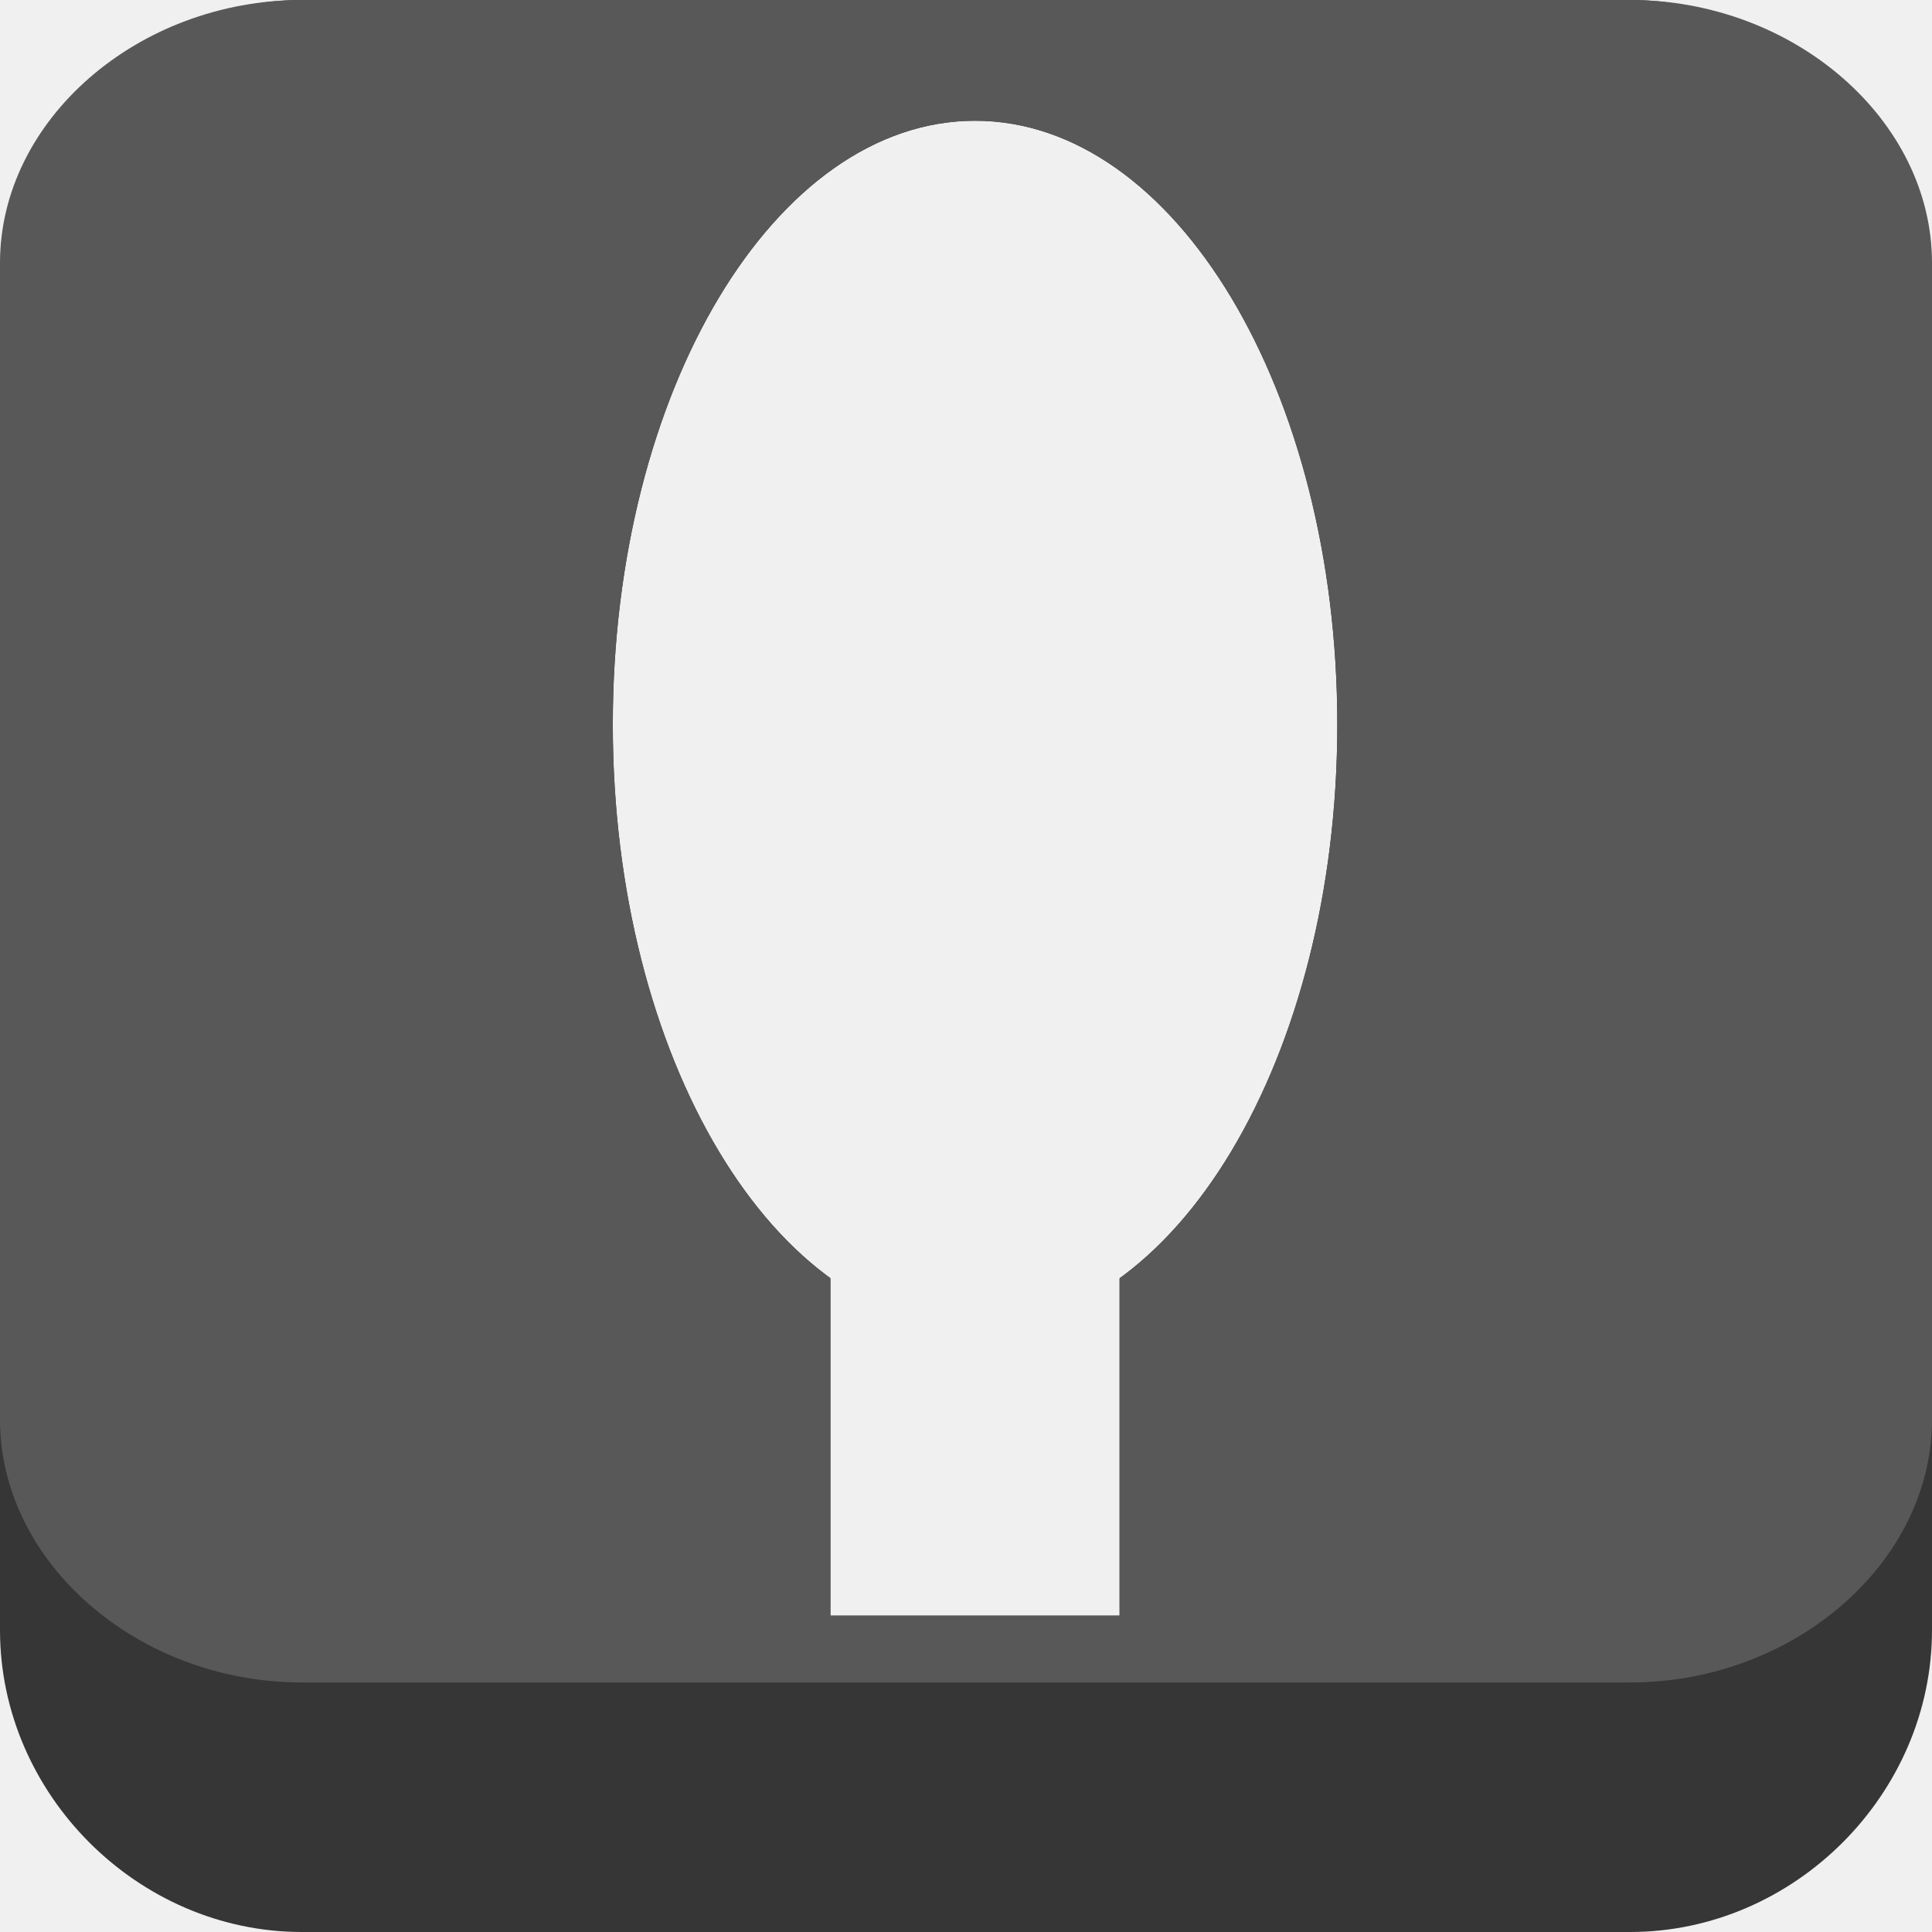
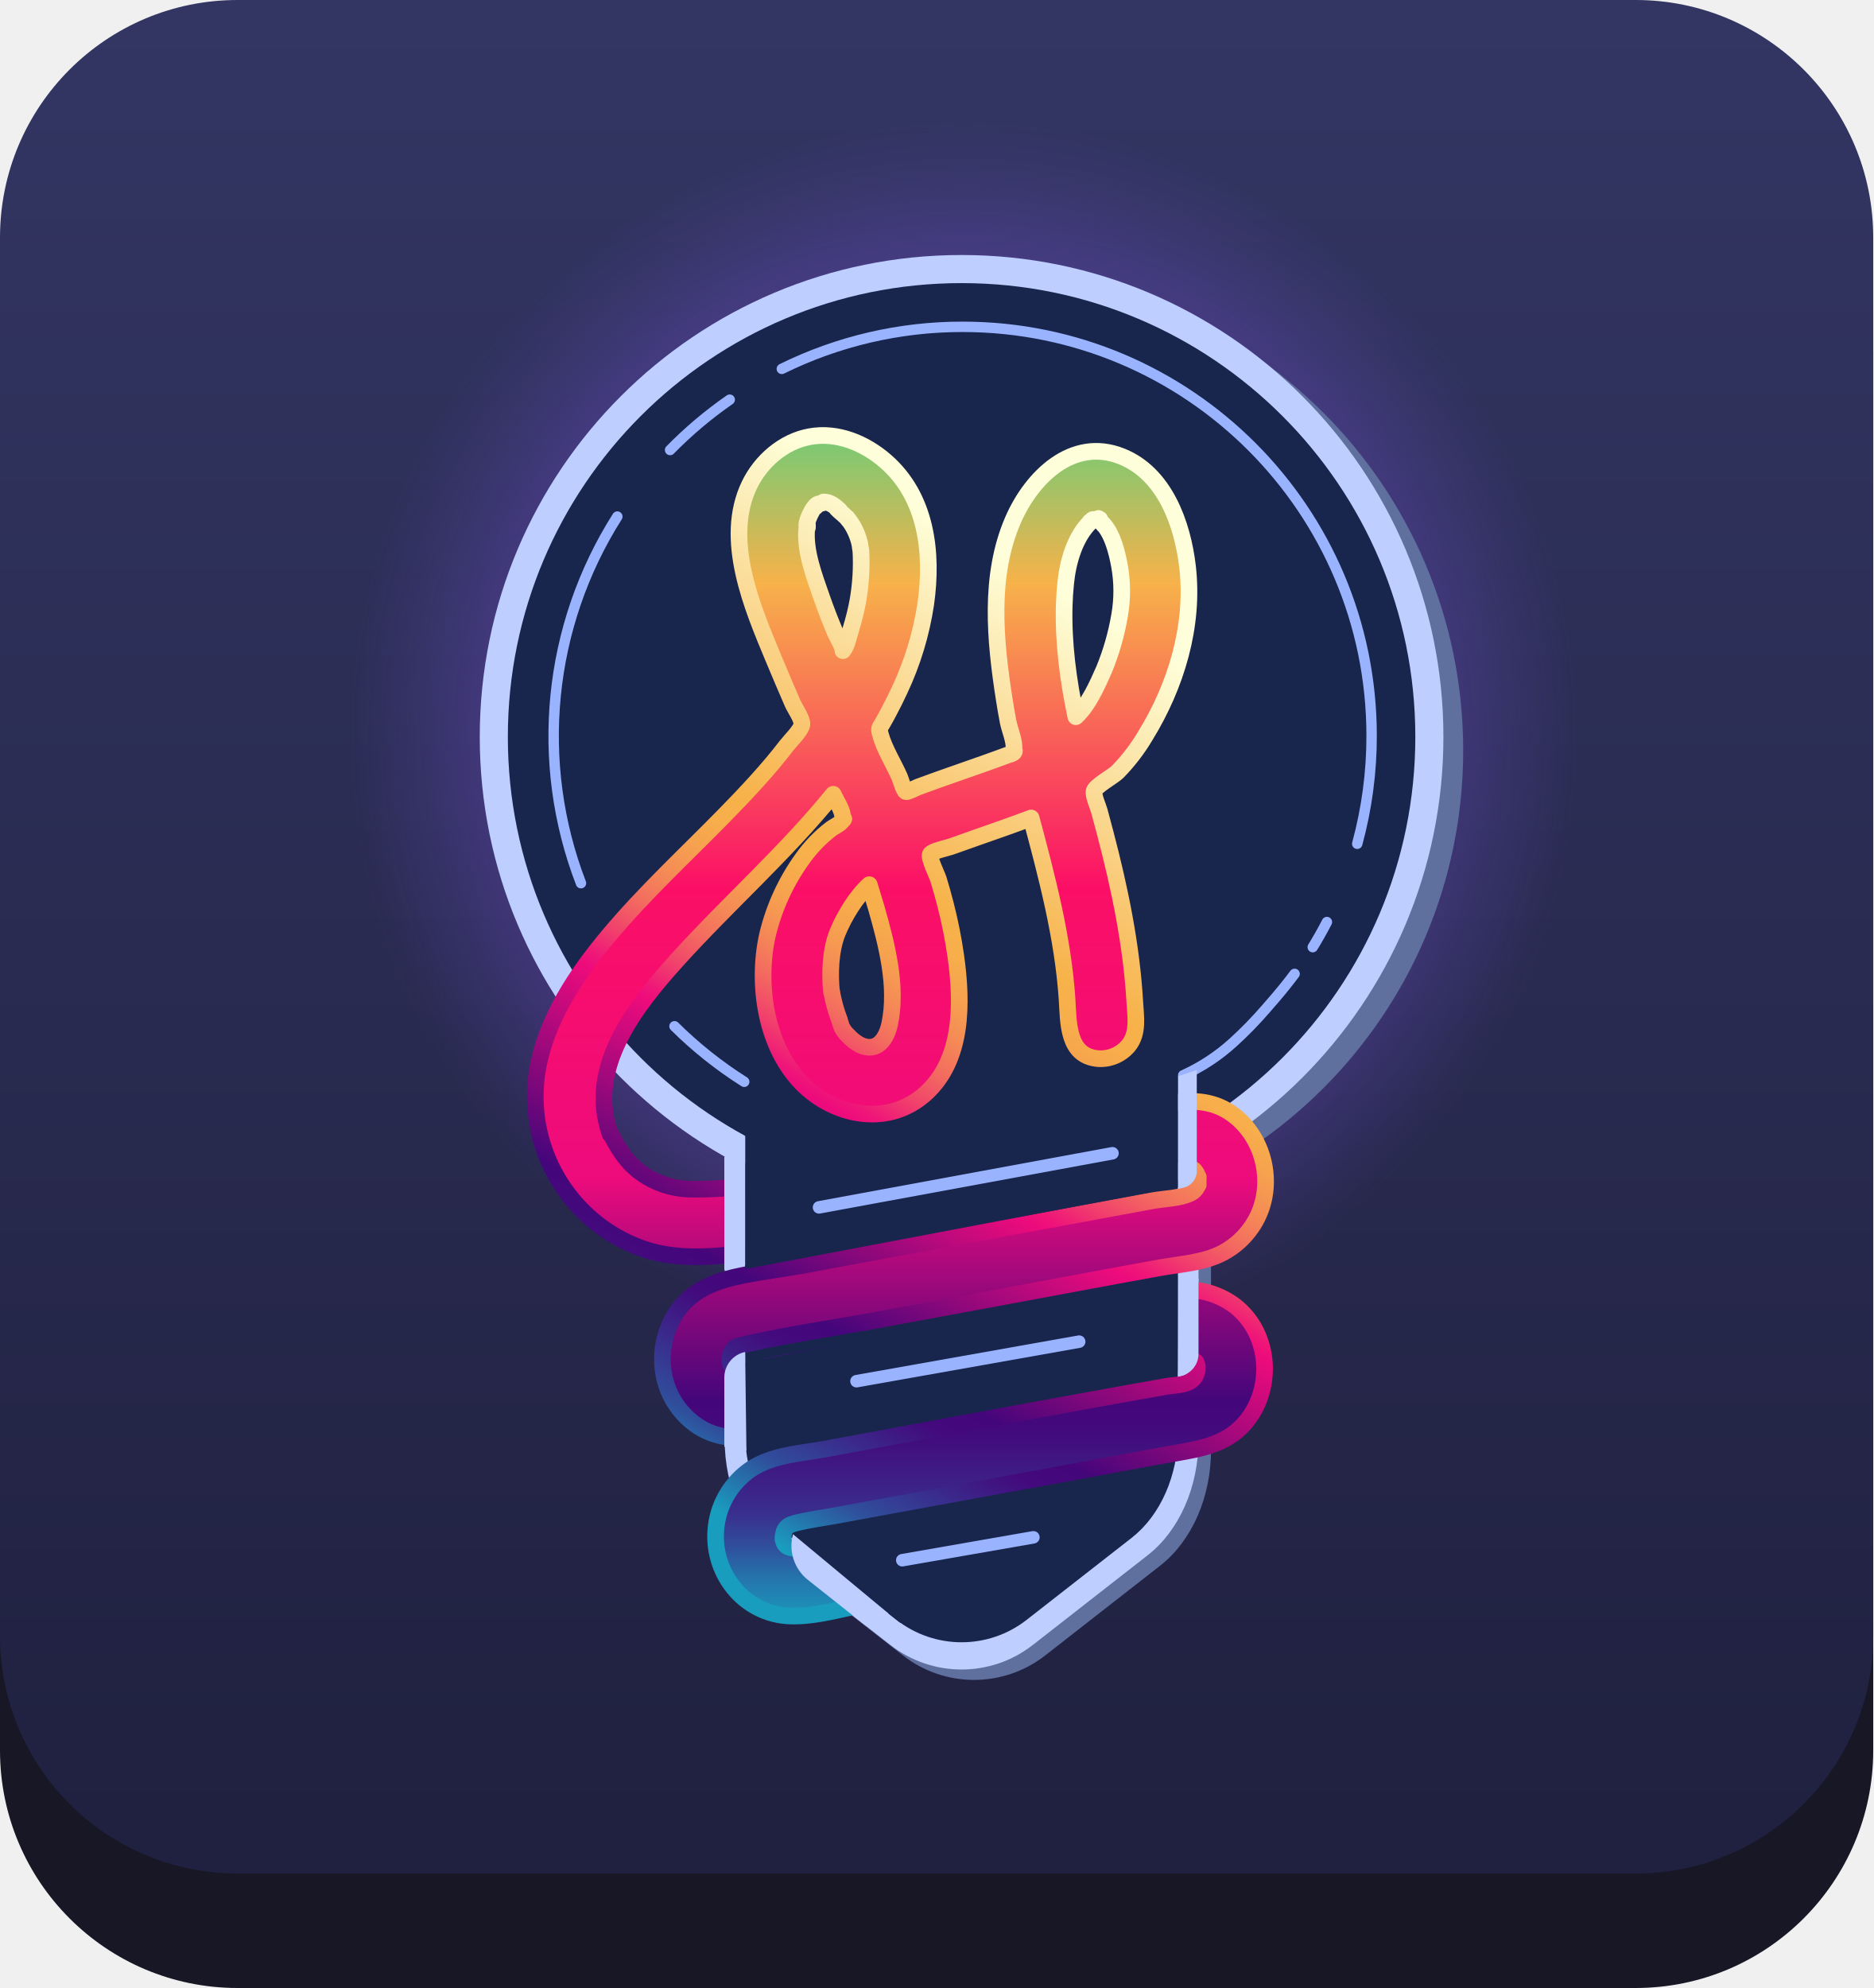
- <svg xmlns="http://www.w3.org/2000/svg" width="32px" height="32px" viewBox="0 0 32 32" version="1.1">
-   <defs />
-   <mask id="lamp-mask">
-     <rect x="0" y="0" width="32" height="32" fill="white" />
-     <ellipse ry="10" rx="6" id="svg_2" cy="12" cx="16.15" stroke-width="0" stroke="#000" fill="black" />
-     <ellipse ry="6" rx="4" id="svg_2" cy="16" cx="16.15" stroke-width="0" stroke="#000" fill="black" />
-     <rect id="svg_3" height="16" width="4.79" y="10.76" x="13.754" stroke-width="0" stroke="#000" fill="black" />
-   </mask>
-   <g stroke="none" stroke-width="1" fill="none" fill-rule="evenodd">
-     <g fill="darkgray">
-       <path id="svg_8" d="m0,5c0,-2.717 2.283,-5 5,-5l22,0c2.717,0 5,2.283 5,5l0,22c0,2.717 -2.283,5 -5,5l-22,0c-2.717,0 -5,-2.283 -5,-5l0,-22z" opacity="undefined" stroke-width="0" stroke="#000" fill="#363636" mask="url(#lamp-mask)" />
-       <path stroke="#000" id="svg_8" d="m0,4.354c0,-2.366 2.283,-4.354 5,-4.354l22,0c2.717,0 5,1.988 5,4.354l0,19.159c0,2.366 -2.283,4.354 -5,4.354l-22,0c-2.717,0 -5,-1.988 -5,-4.354l0,-19.159z" opacity="undefined" stroke-width="0" fill="#585858" mask="url(#lamp-mask)" />
+ <svg xmlns="http://www.w3.org/2000/svg" xmlns:xlink="http://www.w3.org/1999/xlink" viewBox="0 0 900 955">
+   <defs>
+     <style>
+       .cls-1,
+       .cls-12,
+       .cls-13,
+       .cls-8 {
+         fill: none;
+       }
+ 
+       .cls-1,
+       .cls-11,
+       .cls-12,
+       .cls-13 {
+         stroke-linecap: round;
+       }
+ 
+       .cls-1,
+       .cls-11 {
+         stroke-linejoin: round;
+         stroke-width: 8px;
+       }
+ 
+       .cls-1 {
+         stroke: url(#linear-gradient);
+       }
+ 
+       .cls-2 {
+         fill: #171726;
+       }
+ 
+       .cls-3 {
+         fill: url(#linear-gradient-2);
+       }
+ 
+       .cls-4 {
+         fill: url(#radial-gradient);
+       }
+ 
+       .cls-5 {
+         fill: #5f6f9e;
+       }
+ 
+       .cls-6 {
+         fill: #bdceff;
+       }
+ 
+       .cls-7 {
+         fill: #18264d;
+       }
+ 
+       .cls-9 {
+         fill: red;
+       }
+ 
+       .cls-10 {
+         clip-path: url(#clip-path);
+       }
+ 
+       .cls-11 {
+         fill: url(#linear-gradient-3);
+         stroke: url(#linear-gradient-4);
+       }
+ 
+       .cls-12,
+       .cls-13 {
+         stroke: #99b3ff;
+         stroke-miterlimit: 10;
+       }
+ 
+       .cls-12 {
+         stroke-width: 5px;
+       }
+ 
+       .cls-13 {
+         stroke-width: 6px;
+       }
+     </style>
+     <linearGradient id="linear-gradient" x1="312.61" y1="747.16" x2="599.94" y2="249.48" gradientUnits="userSpaceOnUse">
+       <stop offset="0.06" stop-color="#199dbf" />
+       <stop offset="0.09" stop-color="#2574ac" />
+       <stop offset="0.12" stop-color="#304d9b" />
+       <stop offset="0.16" stop-color="#392e8d" />
+       <stop offset="0.19" stop-color="#3f1883" />
+       <stop offset="0.21" stop-color="#430a7d" />
+       <stop offset="0.24" stop-color="#44067b" />
+       <stop offset="0.4" stop-color="#ee0b7c" />
+       <stop offset="0.41" stop-color="#ef1579" />
+       <stop offset="0.44" stop-color="#f1446b" />
+       <stop offset="0.47" stop-color="#f36c5f" />
+       <stop offset="0.5" stop-color="#f58a56" />
+       <stop offset="0.53" stop-color="#f6a04f" />
+       <stop offset="0.56" stop-color="#f7ae4b" />
+       <stop offset="0.59" stop-color="#f7b24a" />
+       <stop offset="0.87" stop-color="#feffda" />
+     </linearGradient>
+     <linearGradient id="linear-gradient-2" x1="450" y1="900" x2="450" gradientUnits="userSpaceOnUse">
+       <stop offset="0.02" stop-color="#202140" />
+       <stop offset="1" stop-color="#333663" />
+     </linearGradient>
+     <radialGradient id="radial-gradient" cx="463" cy="354" r="296" gradientUnits="userSpaceOnUse">
+       <stop offset="0.26" stop-color="#af53ff" />
+       <stop offset="0.31" stop-color="#ab53fd" stop-opacity="0.92" />
+       <stop offset="0.57" stop-color="#9655f5" stop-opacity="0.53" />
+       <stop offset="0.78" stop-color="#8656ee" stop-opacity="0.24" />
+       <stop offset="0.93" stop-color="#7d57ea" stop-opacity="0.07" />
+       <stop offset="1" stop-color="#7957e9" stop-opacity="0" />
+     </radialGradient>
+     <clipPath id="clip-path">
+       <path class="cls-1" d="M564.4,620.06c-43.59,6.47-86.79,16-130.13,24-21.52,4-43.16,7.6-64.58,12.09-4.85,1-15.28,5.54-18.34-.11-2-3.62.37-8.81,3.44-9.48,21.75-5.19,44.2-8.29,66.19-12.36l68.23-12.62c22.71-4.2,45.41-8.51,68.14-12.6,10-1.8,21.06-2.35,30.22-7.18a38.84,38.84,0,0,0,17.11-18.25c7.11-15.78,2.7-35.54-10.5-46.72-17.41-14.73-39.17-4.71-58.53-.05-45,10.83-90.6,19.8-136.36,27.05-22.19,3.52-45.38,7.88-67.91,7.4a41.77,41.77,0,0,1-24.69-8.79c-6.72-5.32-10.16-11.76-14.05-19.12.16.51.34,1,.53,1.52-11.47-31.78,12-61.35,32.22-83.75,24.41-27,51.94-51.2,74.94-79.53,1.32,2.95,3.92,6.7,4.43,9.88.48,3,1.49.92-.61,3.4-1.06,1.26-3.47,2.29-4.81,3.3a66.36,66.36,0,0,0-13.88,14.46,103.73,103.73,0,0,0-16.61,36.09c-5.64,24.27-.9,55.65,18,73.29,16,14.91,40.72,18.75,57.8,3.38,18.2-16.37,17.68-43.89,14.56-66.12a228.49,228.49,0,0,0-4.93-24.72q-1.56-6.1-3.4-12.13c-.63-2.06-4.72-10.18-3.91-12,.66-1.49,8.26-3.08,10.05-3.73q6-2.16,12-4.26c8.82-3.09,17.65-6.14,26.39-9.45,7.64,28.53,15.21,57.15,17.25,86.74.76,11.11-.13,27.81,15.23,28.88a17.47,17.47,0,0,0,14.44-6.45c4.66-5.88,3.31-13.63,2.9-20.58C543.66,454,538,426.8,531,400.15l-2.81-10.53c-.6-2.28-2.92-7.14-2.53-9.52s9.06-7.1,11.26-9.27a91.5,91.5,0,0,0,13.39-17.43c14.76-24,23.53-52.82,20.25-81.15-2.38-20.51-10.9-44.67-31.68-53-23.64-9.44-43.22,10.15-52.07,30.35C475,276.55,478.08,307.78,482.5,336c.56,3.63,1.2,7.25,1.89,10.86s3.26,9.49,2.7,12.92c-.07.43.45.75.28,1.24-.33,1-2.52,1.42-3.67,1.84-3.78,1.41-7.57,2.76-11.36,4.11-7.15,2.53-14.32,5-21.47,7.54q-4.9,1.75-9.79,3.56c-.84.31-5.09,2.53-5.84,2.22-1-.41-2.5-5.8-3-6.94-2.9-6.64-7.44-13.68-9.29-20.67-.77-2.91-.43-2.7,1.12-5.4,1-1.74,2-3.48,2.9-5.24q2.83-5.29,5.35-10.75a149,149,0,0,0,12.46-41.15c3.49-24.53.45-51.43-19.29-68.6-9.89-8.61-23.19-14.2-36.45-11.77-12.66,2.31-23.51,11.81-29,23.24-12.54,26.06,1.28,58.53,11.46,82.94q4.59,11,9.34,21.94c1,2.28,4.73,7.64,4.44,10.1-.32,2.78-5.62,7.91-7.36,10.17-9,11.74-19.22,22.6-29.56,33.18-18.85,19.28-38.8,37.63-56.11,58.36-15.49,18.54-29.79,39.92-34,64.16a77.71,77.71,0,0,0,21.38,67.5,76.35,76.35,0,0,0,29.9,18.72c14.6,4.89,30.17,4,45.24,2.3,63.78-7.17,127.13-19.42,189.54-34.32q11.58-2.76,23.11-5.74c1.83-.47,3.85-1.64,5.61-.75,1.4.7,3,3.9,2.67,5.41q0-.83,0-1.65c0,.66-.32,3.32,0,3.85,0-.26,0-.52,0-.77a6.78,6.78,0,0,1-3.75,4.79c-5.08,2.54-12.77,2.6-18.3,3.62l-41.48,7.67L428.14,600l-41.47,7.67c-11.3,2.09-22.86,3.33-34.05,5.93-10.43,2.41-20.27,6.83-26.77,15.65a40.86,40.86,0,0,0-7.06,30.24,38.14,38.14,0,0,0,15.13,24.68c9.94,7.26,21,7.37,32.7,5.28,27.37-4.9,54.7-10.12,82-15.18l81.88-15.14,19.17-3.54c6.25-1.16,13-3.34,19.38-3.67,5.22-.27,7.82,5.19,4.94,9.56-2.71,4.12-9.07,3.73-13.39,4.49C506,675.6,451.53,685.94,397,696c-11.94,2.2-25.79,2.83-36.17,9.73a38.85,38.85,0,0,0-16.72,27.4c-2.74,22,13.14,42.47,35.65,43.17,12.47.39,25.61-3.79,37.81-6.06q20.18-3.76,40.35-7.52l20.52-3.8c5.77-1.07,12.93-1.28,18.25-3.86,8.44-4.11,11.15-15.46,6.2-23.16-6.71-10.43-18.77-6.91-28.85-5l-41.4,7.69L392.73,742c-5.75,1.07-18,5.26-16.29-5.08.59-3.51,2.88-4.52,6.08-5.32,6.65-1.65,13.54-2.53,20.28-3.77l39.78-7.32,82.5-15.14c13.31-2.45,26.61-5,39.95-7.35,12.05-2.11,23.65-4.15,32.32-13.56,14.92-16.18,13.51-43.84-4.32-57.37A38.29,38.29,0,0,0,564.4,620.06ZM530.23,252.15l-.64-.86C529.94,251.61,530.22,251.93,530.23,252.15Zm-1.84-2.69C528.33,249.54,528.34,249.54,528.39,249.46Zm-.49,0C527.92,249.56,527.79,249.48,527.9,249.48Zm-.18-.39C527.76,249.8,527.71,248.92,527.72,249.09Zm-16.42,42c.1-3.63.33-7.25.71-10.85.94-9.86,4.35-22.38,12-29.62-1.26.61,1-.75.94-.81-.6-.57,3.61,0,2.63,0,6.4,3.79,9.14,15.58,10.33,22.3a68,68,0,0,1,0,23.59,122.2,122.2,0,0,1-7.4,25.85c-3.27,7.47-7.55,17.15-13.62,22.76C513.22,326.77,510.82,309,511.3,291.05ZM421.16,436.6c4.89,17.22,10.07,37.31,6.3,55.23-1.5,7.14-5.94,14-14.21,10.18a21.24,21.24,0,0,1-5.79-4.55,13.73,13.73,0,0,1-3-3.94c-.22-.46-1.78-5.39-1.08-3.45a70.55,70.55,0,0,1-2.61-8.13c-.32-1.23-.6-2.46-.85-3.7-.1-.51-.69-4.54-.41-1.71-.86-8.65-.63-19.75,2.85-28.4,3.12-7.72,9-17.55,15.29-23.14ZM387.65,253.52c.27-2.25.36-2.28.27-.07-1.53-1.47,2.93-11,5.3-11.37-.44.43-.88.87-1.31,1.32a6.22,6.22,0,0,1,1.68-1.38c.71-.23,2.94-.61,2.08-.86,3-.15,5.64,2.08,7.69,4-.42-.3-.86-.59-1.3-.86,1.84,2,4.08,3.25,5.68,5.56-2.14-3.14,1.18,1.52,1.3,1.71a29.06,29.06,0,0,1,2.48,4.76,28.37,28.37,0,0,1,1.6,5.09c.09.42.63,4.89.47,2.74a105.89,105.89,0,0,1-1.44,24.6,119.51,119.51,0,0,1-3.24,13.18c-1,3.1-1.85,8.08-3.93,10.63.64-.78-3.21-7.52-3.66-8.61-2.31-5.5-4.49-11.06-6.45-16.7C391.35,277.09,386.41,264.47,387.65,253.52Zm-37,399.26,0,1.3C350.58,652.64,350.59,652.2,350.66,652.78Zm224.22,2.27c-1-1.73-.27-.89,0,0Zm-198.66,83.1a3.88,3.88,0,0,1,0,1.4Zm199-81.8,0,1.75C575.21,657.52,575.26,656.94,575.26,656.35Z" />
+     </clipPath>
+     <linearGradient id="linear-gradient-3" x1="463.51" y1="827.12" x2="463.51" y2="56.39" gradientUnits="userSpaceOnUse">
+       <stop offset="0.06" stop-color="#199dbf" />
+       <stop offset="0.09" stop-color="#2574ac" />
+       <stop offset="0.11" stop-color="#304d9b" />
+       <stop offset="0.13" stop-color="#392e8d" />
+       <stop offset="0.16" stop-color="#3f1883" />
+       <stop offset="0.18" stop-color="#430a7d" />
+       <stop offset="0.2" stop-color="#44067b" />
+       <stop offset="0.34" stop-color="#ee0b7c" />
+       <stop offset="0.52" stop-color="#fb0f66" />
+       <stop offset="0.71" stop-color="#f7b24a" />
+       <stop offset="0.87" stop-color="#16dc95" />
+     </linearGradient>
+     <linearGradient id="linear-gradient-4" x1="221.23" y1="861.03" x2="705.5" y2="22.26" xlink:href="#linear-gradient" />
+   </defs>
+   <g id="Layer_1" data-name="Layer 1">
+     <rect class="cls-2" y="55" width="900" height="900" rx="114.14" ry="114.14" />
+     <rect class="cls-3" width="900" height="900" rx="114.14" ry="114.14" />
+     <circle class="cls-4" cx="463" cy="354" r="296" />
+     <path class="cls-5" d="M502.18,795.24l55.25-43.14c15.16-11.84,24.4-32.82,24.4-55.41V503.91H354.17V696.69c0,22.59,9.24,43.57,24.4,55.41l55.25,43.14A55.55,55.55,0,0,0,502.18,795.24Z" />
+     <circle class="cls-5" cx="473.5" cy="360.5" r="229.5" />
+     <path class="cls-6" d="M496.18,790.24l55.25-43.14c15.16-11.84,24.4-32.82,24.4-55.41V498.91H348.17V691.69c0,22.59,9.24,43.57,24.4,55.41l55.25,43.14A55.55,55.55,0,0,0,496.18,790.24Z" />
+     <circle class="cls-6" cx="462" cy="354" r="231.5" />
+     <path class="cls-7" d="M493.23,778.17l50.47-39.41c13.86-10.82,22.3-30,22.3-50.63V512H358V688.13c0,20.64,8.44,39.81,22.3,50.63l50.47,39.41A50.75,50.75,0,0,0,493.23,778.17Z" />
+     <path class="cls-6" d="M549,567c26-7,52.36-28.13,52.36-28.13l-1.28-16.18a217.2,217.2,0,0,1-82,42C523.41,569.45,532.87,571.34,549,567Z" />
+     <path class="cls-7" d="M462,136c-120.4,0-218,97.6-218,218s97.6,218,218,218A218,218,0,0,0,680,354C680,233.6,582.4,136,462,136Z" />
+     <path class="cls-7" d="M588.67,524.43s-25,14.11-33.33,19.84S544,527,544,527l54-19Z" />
+     <path class="cls-8" d="M526.18,249.41l-.17,0a1.74,1.74,0,0,1-.2.13l.44-.08Z" />
+     <path class="cls-8" d="M526.85,249.33l-.09,0,.23.07Z" />
+     <path class="cls-8" d="M527.57,249.78a1.54,1.54,0,0,0,.43-.05l-.42-.12-.12.1Z" />
+     <path class="cls-8" d="M525.41,249.61l.14.06.26-.15Z" />
+     <path class="cls-8" d="M524.94,249.77a3.17,3.17,0,0,0-.68.56l.6-.3C525,249.93,525,249.84,524.94,249.77Z" />
+     <path class="cls-8" d="M527.58,249.61s0-.09.07-.13l-.56,0,.23.08Z" />
+     <path class="cls-8" d="M526.76,249.35a3.71,3.71,0,0,0-.56-.14.51.51,0,0,1-.13.13l.11.07h.19Z" />
+     <path class="cls-8" d="M527.09,249.45l-.1,0,0,0Z" />
+     <path class="cls-8" d="M537.9,295.67c0-.08,0-.21.07-.43C538,295.38,537.92,295.53,537.9,295.67Z" />
+     <path class="cls-8" d="M524,250.58l.26-.25C523.14,250.91,523.47,250.84,524,250.58Z" />
+     <path class="cls-8" d="M575.79,568.09c0,.1,0,.21-.07.31s0,.19,0,.31C575.78,569.63,575.79,569,575.79,568.09Z" />
+     <path class="cls-8" d="M575.78,567.14c0,.33,0,.66,0,1A2,2,0,0,0,575.78,567.14Z" />
+     <path class="cls-8" d="M529.59,251.29l.64.86C530.22,251.93,529.94,251.61,529.59,251.29Z" />
+     <path class="cls-8" d="M527.72,249.09s-.12.08-.32.13l.29.16A.67.67,0,0,0,527.72,249.09Z" />
+     <path class="cls-8" d="M528.39,249.46s0,0-.09,0l.05,0Z" />
+     <path class="cls-8" d="M527.9,249.48h-.06l.07,0A.08.08,0,0,0,527.9,249.48Z" />
+     <path class="cls-8" d="M350.66,652.78s0-.06,0-.11c0,.43,0,.89,0,1.41C350.64,653.42,350.65,653,350.66,652.78Z" />
+     <path class="cls-8" d="M413.59,264.11c0,.23,0,.45,0,.68s0,.2,0,.3C413.64,264.76,413.62,264.44,413.59,264.11Z" />
+     <path class="cls-8" d="M575.26,656.35c0,1,0,1.43,0,1.52a1.41,1.41,0,0,1,0,.23C575.25,657.59,575.25,657,575.26,656.35Z" />
+     <path class="cls-8" d="M388,261.31l0,.3a172.93,172.93,0,0,0,6.86,25.6c1.5,4.3,3.13,8.54,4.83,12.76q1.28,3.16,2.6,6.3c.29.68,3,5.86,2.68,6.25l0,0c1.05-1.29,1.36-3.09,1.92-4.63,5-13.83,7.7-28.36,6.71-43.07A29.54,29.54,0,0,0,407,248.68l.79,1.13-.8-1.14a23.35,23.35,0,0,0-1.93-2l-1.62-1.49-1.05-.68c-.47-.35-.48-.36,1,.65a18.55,18.55,0,0,0-4.5-3.25,6.82,6.82,0,0,0-3.19-.7,2.3,2.3,0,0,1,.49.2c-.28-.16-.94,0-1.58.28-.35.13-.69.26-.94.34l-.1.08c-1,.68-3,2.65-.32,0h0l-.18,0a9.7,9.7,0,0,0-2.58,3l0,.05a21.13,21.13,0,0,0-2.47,6.46c.07,1.41,0,1.89,0,1.84,0-.55,0-1.09,0-1.64q-.17.85-.27,1.71a41.91,41.91,0,0,0,.31,7.68A.36.36,0,0,0,388,261.31Zm23.58-4.7-.42-1.19C411.35,256,411.48,256.37,411.56,256.61ZM399,242.4l.14.08-.6-.22Zm-2.2-.73-.35-.1C398,241.76,398.14,241.79,396.79,241.67Z" />
+     <path class="cls-8" d="M376.22,738.15c0,.43,0,.89,0,1.4,0-.66,0-1.08,0-1.31C376.23,738.23,376.23,738.2,376.22,738.15Z" />
+     <path class="cls-8" d="M413.08,430.12c-3.93,5.21-6.77,11.2-10.06,16.68a.46.46,0,0,0,0,.26c-1,.75-1.51,4.52-1.77,5.49a64,64,0,0,0-1.62,8,67.4,67.4,0,0,0-.22,14.89,71.32,71.32,0,0,0,4,14.63c-.09-.24-.17-.47-.25-.7.91,2.63,1,4.53,2.91,6.63,1,1.12,3,2.87,4.15,3.92l.21.1.16.22.65.56a10.29,10.29,0,0,0,10.37,1.35l.15-.06a7.86,7.86,0,0,0,3.68-3.7,29.47,29.47,0,0,0,2.29-7.52c1.29-6.94,1-14,.34-21-.13-1.39-.29-2.78-.44-4.17,0-.24-.05-.44-.07-.62s-.09-.47-.14-.79c-.52-3-1-5.95-1.6-8.91-1.28-6.3-2.84-12.55-4.59-18.75L417.61,425l-.33.29A39.5,39.5,0,0,0,413.08,430.12Zm-9.85,16.77c-1.12,2.27.66-2.06,0,0Zm3.62,49.38c.25.28.52.55.79.83C407.68,497.19,407.49,497,406.85,496.27Zm6.51,5.5c.41.24.81.47,1.23.69A10.78,10.78,0,0,1,413.36,501.77Z" />
+     <path class="cls-8" d="M399.47,476.53c0-.36-.07-.73-.1-1.09,0-.05,0-.1,0-.14Z" />
+     <path class="cls-8" d="M513.69,326.81c.9,5.86,2,11.68,3.19,17.47l1-1.09.32-.38.41-.62c1.54-2.28,3.13-4.51,4.58-6.86a121.94,121.94,0,0,0,7.27-13.81c.18-.45,1-2.3,1.06-2.56.51-1.34,1-2.68,1.46-4,.93-2.7,1.77-5.44,2.5-8.2s1.37-5.53,1.91-8.33c.17-.9.32-1.81.47-2.72-.11.59.31-2.29.36-2.73a95.3,95.3,0,0,0,.21-16.55c-.06-.77-.17-1.78-.21-2.2-.15-.94-.3-1.88-.48-2.81a72.84,72.84,0,0,0-2-7.69c-.4-1.25-.86-2.47-1.3-3.71a3.79,3.79,0,0,1-.12-.36l-.32-.55c-1.26-2.3-2.4-4.61-3.86-6.8l-.72-1.06c-.41-.37-.87-.73-1.1-1l-.82-.46h-.18a2.45,2.45,0,0,1-1.84-.1,7,7,0,0,1-.63.33l-.06,0a3.65,3.65,0,0,1-.86.55c-.63.59-1.35,1.31-1.43,1.39-.36.37-1.46,1.73-1.56,1.79-.37.55-.74,1.11-1.09,1.67a53.9,53.9,0,0,0-3,5.71c.56-1.14-1.35,3.65-1.52,4.17-.42,1.3-.81,2.62-1.16,3.94-.74,2.73-1.33,5.49-1.8,8.28-.07.4-.48,3.74-.38,2.67l-.18,1.74c-.28,3-.45,6.07-.53,9.11a191.14,191.14,0,0,0,.64,20.59C512.5,318.47,512.93,321.87,513.69,326.81Z" />
+     <path class="cls-8" d="M574.88,655.05c-.27-.89-1-1.73,0,0Z" />
+     <path class="cls-9" d="M407.64,497.1c-.27-.28-.54-.55-.79-.83C407.49,497,407.68,497.19,407.64,497.1Z" />
+     <path class="cls-9" d="M414.59,502.46c-.42-.22-.82-.45-1.23-.69A10.78,10.78,0,0,0,414.59,502.46Z" />
+     <path class="cls-9" d="M524.26,250.33l-.26.25a3.65,3.65,0,0,0,.86-.55Z" />
+     <path class="cls-9" d="M527.39,249.77h.18l-.11-.07.12-.1-.26-.08-.23-.08H527l0,0-.23-.07-.39.07h-.19l.07,0-.44.08-.26.15A2.45,2.45,0,0,0,527.39,249.77Z" />
+     <path class="cls-9" d="M403.23,446.89c.66-2.06-1.12,2.27,0,0Z" />
+     <path class="cls-9" d="M575.78,567.14s-.11.27-.06,1.26c0-.1,0-.21.07-.31C575.79,567.8,575.78,567.47,575.78,567.14Z" />
+     <path class="cls-9" d="M411.14,255.42l.42,1.19C411.48,256.37,411.35,256,411.14,255.42Z" />
+     <path class="cls-9" d="M399,242.4l-.46-.14.6.22Z" />
+     <path class="cls-9" d="M396.44,241.57l.35.1C398.14,241.79,398,241.76,396.44,241.57Z" />
+     <g class="cls-10">
+       <path class="cls-11" d="M169,57H742.07c2.4,0,14.42-1.54,15.93.26.69.83,0,5.26,0,6.3V823.1c0,5.11-.55,3.9-5.77,3.9H171.83c-4.47,0-2.83-2.51-2.83-6.79V57Z" />
    </g>
+     <path class="cls-1" d="M564.4,620.06c-43.59,6.47-86.79,16-130.13,24-21.52,4-43.16,7.6-64.58,12.09-4.85,1-15.28,5.54-18.34-.11-2-3.62.37-8.81,3.44-9.48,21.75-5.19,44.2-8.29,66.19-12.36l68.23-12.62c22.71-4.2,45.41-8.51,68.14-12.6,10-1.8,21.06-2.35,30.22-7.18a38.84,38.84,0,0,0,17.11-18.25c7.11-15.78,2.7-35.54-10.5-46.72-17.41-14.73-39.17-4.71-58.53-.05-45,10.83-90.6,19.8-136.36,27.05-22.19,3.52-45.38,7.88-67.91,7.4a41.77,41.77,0,0,1-24.69-8.79c-6.72-5.32-10.16-11.76-14.05-19.12.16.51.34,1,.53,1.52-11.47-31.78,12-61.35,32.22-83.75,24.41-27,51.94-51.2,74.94-79.53,1.32,2.95,3.92,6.7,4.43,9.88.48,3,1.49.92-.61,3.4-1.06,1.26-3.47,2.29-4.81,3.3a66.36,66.36,0,0,0-13.88,14.46,103.73,103.73,0,0,0-16.61,36.09c-5.64,24.27-.9,55.65,18,73.29,16,14.91,40.72,18.75,57.8,3.38,18.2-16.37,17.68-43.89,14.56-66.12a228.49,228.49,0,0,0-4.93-24.72q-1.56-6.1-3.4-12.13c-.63-2.06-4.72-10.18-3.91-12,.66-1.49,8.26-3.08,10.05-3.73q6-2.16,12-4.26c8.82-3.09,17.65-6.14,26.39-9.45,7.64,28.53,15.21,57.15,17.25,86.74.76,11.11-.13,27.81,15.23,28.88a17.47,17.47,0,0,0,14.44-6.45c4.66-5.88,3.31-13.63,2.9-20.58C543.66,454,538,426.8,531,400.15l-2.81-10.53c-.6-2.28-2.92-7.14-2.53-9.52s9.06-7.1,11.26-9.27a91.5,91.5,0,0,0,13.39-17.43c14.76-24,23.53-52.82,20.25-81.15-2.38-20.51-10.9-44.67-31.68-53-23.64-9.44-43.22,10.15-52.07,30.35C475,276.55,478.08,307.78,482.5,336c.56,3.63,1.2,7.25,1.89,10.86s3.26,9.49,2.7,12.92c-.07.43.45.75.28,1.24-.33,1-2.52,1.42-3.67,1.84-3.78,1.41-7.57,2.76-11.36,4.11-7.15,2.53-14.32,5-21.47,7.54q-4.9,1.75-9.79,3.56c-.84.31-5.09,2.53-5.84,2.22-1-.41-2.5-5.8-3-6.94-2.9-6.64-7.44-13.68-9.29-20.67-.77-2.91-.43-2.7,1.12-5.4,1-1.74,2-3.48,2.9-5.24q2.83-5.29,5.35-10.75a149,149,0,0,0,12.46-41.15c3.49-24.53.45-51.43-19.29-68.6-9.89-8.61-23.19-14.2-36.45-11.77-12.66,2.31-23.51,11.81-29,23.24-12.54,26.06,1.28,58.53,11.46,82.94q4.59,11,9.34,21.94c1,2.28,4.73,7.64,4.44,10.1-.32,2.78-5.62,7.91-7.36,10.17-9,11.74-19.22,22.6-29.56,33.18-18.85,19.28-38.8,37.63-56.11,58.36-15.49,18.54-29.79,39.92-34,64.16a77.71,77.71,0,0,0,21.38,67.5,76.35,76.35,0,0,0,29.9,18.72c14.6,4.89,30.17,4,45.24,2.3,63.78-7.17,127.13-19.42,189.54-34.32q11.58-2.76,23.11-5.74c1.83-.47,3.85-1.64,5.61-.75,1.4.7,3,3.9,2.67,5.41q0-.83,0-1.65c0,.66-.32,3.32,0,3.85,0-.26,0-.52,0-.77a6.78,6.78,0,0,1-3.75,4.79c-5.08,2.54-12.77,2.6-18.3,3.62l-41.48,7.67L428.14,600l-41.47,7.67c-11.3,2.09-22.86,3.33-34.05,5.93-10.43,2.41-20.27,6.83-26.77,15.65a40.86,40.86,0,0,0-7.06,30.24,38.14,38.14,0,0,0,15.13,24.68c9.94,7.26,21,7.37,32.7,5.28,27.37-4.9,54.7-10.12,82-15.18l81.88-15.14,19.17-3.54c6.25-1.16,13-3.34,19.38-3.67,5.22-.27,7.82,5.19,4.94,9.56-2.71,4.12-9.07,3.73-13.39,4.49C506,675.6,451.53,685.94,397,696c-11.94,2.2-25.79,2.83-36.17,9.73a38.85,38.85,0,0,0-16.72,27.4c-2.74,22,13.14,42.47,35.65,43.17,12.47.39,25.61-3.79,37.81-6.06q20.18-3.76,40.35-7.52l20.52-3.8c5.77-1.07,12.93-1.28,18.25-3.86,8.44-4.11,11.15-15.46,6.2-23.16-6.71-10.43-18.77-6.91-28.85-5l-41.4,7.69L392.73,742c-5.75,1.07-18,5.26-16.29-5.08.59-3.51,2.88-4.52,6.08-5.32,6.65-1.65,13.54-2.53,20.28-3.77l39.78-7.32,82.5-15.14c13.31-2.45,26.61-5,39.95-7.35,12.05-2.11,23.65-4.15,32.32-13.56,14.92-16.18,13.51-43.84-4.32-57.37A38.29,38.29,0,0,0,564.4,620.06ZM530.23,252.15l-.64-.86C529.94,251.61,530.22,251.93,530.23,252.15Zm-1.84-2.69C528.33,249.54,528.34,249.54,528.39,249.46Zm-.49,0C527.92,249.56,527.79,249.48,527.9,249.48Zm-.18-.39C527.76,249.8,527.71,248.92,527.72,249.09Zm-16.42,42c.1-3.63.33-7.25.71-10.85.94-9.86,4.35-22.38,12-29.62-1.26.61,1-.75.94-.81-.6-.57,3.61,0,2.63,0,6.4,3.79,9.14,15.58,10.33,22.3a68,68,0,0,1,0,23.59,122.2,122.2,0,0,1-7.4,25.85c-3.27,7.47-7.55,17.15-13.62,22.76C513.22,326.77,510.82,309,511.3,291.05ZM421.16,436.6c4.89,17.22,10.07,37.31,6.3,55.23-1.5,7.14-5.94,14-14.21,10.18a21.24,21.24,0,0,1-5.79-4.55,13.73,13.73,0,0,1-3-3.94c-.22-.46-1.78-5.39-1.08-3.45a70.55,70.55,0,0,1-2.61-8.13c-.32-1.23-.6-2.46-.85-3.7-.1-.51-.69-4.54-.41-1.71-.86-8.65-.63-19.75,2.85-28.4,3.12-7.72,9-17.55,15.29-23.14ZM387.65,253.52c.27-2.25.36-2.28.27-.07-1.53-1.47,2.93-11,5.3-11.37-.44.43-.88.87-1.31,1.32a6.22,6.22,0,0,1,1.68-1.38c.71-.23,2.94-.61,2.08-.86,3-.15,5.64,2.08,7.69,4-.42-.3-.86-.59-1.3-.86,1.84,2,4.08,3.25,5.68,5.56-2.14-3.14,1.18,1.52,1.3,1.71a29.06,29.06,0,0,1,2.48,4.76,28.37,28.37,0,0,1,1.6,5.09c.09.42.63,4.89.47,2.74a105.89,105.89,0,0,1-1.44,24.6,119.51,119.51,0,0,1-3.24,13.18c-1,3.1-1.85,8.08-3.93,10.63.64-.78-3.21-7.52-3.66-8.61-2.31-5.5-4.49-11.06-6.45-16.7C391.35,277.09,386.41,264.47,387.65,253.52Zm-37,399.26,0,1.3C350.58,652.64,350.59,652.2,350.66,652.78Zm224.22,2.27c-1-1.73-.27-.89,0,0Zm-198.66,83.1a3.88,3.88,0,0,1,0,1.4Zm199-81.8,0,1.75C575.21,657.52,575.26,656.94,575.26,656.35Z" />
+     <polygon class="cls-7" points="358 558.78 358 609.64 566 570.21 566 517.37 358 558.78" />
+     <polygon class="cls-7" points="358 654.6 358 695.21 566 658.54 566 612.8 358 654.6" />
+     <path class="cls-7" d="M383.85,740.68l48.09,38.47a2.85,2.85,0,0,0,2.39.56l71.52-15.46a2.86,2.86,0,0,0,1.79-1.24l23-35.51a2.91,2.91,0,0,1,.81-.83l21.31-14.2a2.86,2.86,0,0,0-2.06-5.2L385.15,735.63a2.86,2.86,0,0,0-2.36,2.54h0A2.88,2.88,0,0,0,383.85,740.68Z" />
+     <path class="cls-12" d="M622,467.83q-4.49,6-9.44,11.76l-4.44,5.12a184.37,184.37,0,0,1-15.42,15.83,92,92,0,0,1-24.22,16" />
+     <path class="cls-12" d="M637.52,442.93l-.15.3q-3.11,6-6.66,11.77" />
+     <path class="cls-12" d="M375.63,177.2A195.69,195.69,0,0,1,462.5,157C571,157,659,245,659,353.5a196.93,196.93,0,0,1-6.91,51.84" />
+     <path class="cls-12" d="M321.94,216.18A197.67,197.67,0,0,1,350.6,192" />
+     <path class="cls-12" d="M279.13,424.26A196.88,196.88,0,0,1,296.6,248.15" />
+     <path class="cls-12" d="M357.57,519.67A196.88,196.88,0,0,1,324.07,493" />
+     <polygon class="cls-6" points="358 607.6 358 546 348 556 348 610 358 607.6" />
+     <path class="cls-6" d="M358,649.46l.63,47.42L348,695V661.75a12.56,12.56,0,0,1,10-12.29Z" />
+     <path class="cls-6" d="M381,737l45.84,38.08-10.67,6.06-28-22.18A20.91,20.91,0,0,1,381,737Z" />
+     <path class="cls-6" d="M566,612l9.83,2.13v36.2A10.91,10.91,0,0,1,567.38,661l-1.49.35Z" />
+     <path class="cls-6" d="M566,571.14l2.79-.66a8.08,8.08,0,0,0,6.21-7.86V514l-9,3Z" />
+     <line class="cls-13" x1="411.5" y1="663.5" x2="518.5" y2="644.5" />
+     <line class="cls-13" x1="393.5" y1="580" x2="534.5" y2="554" />
+     <line class="cls-13" x1="433.5" y1="749.5" x2="496.5" y2="738.5" />
  </g>
</svg>
